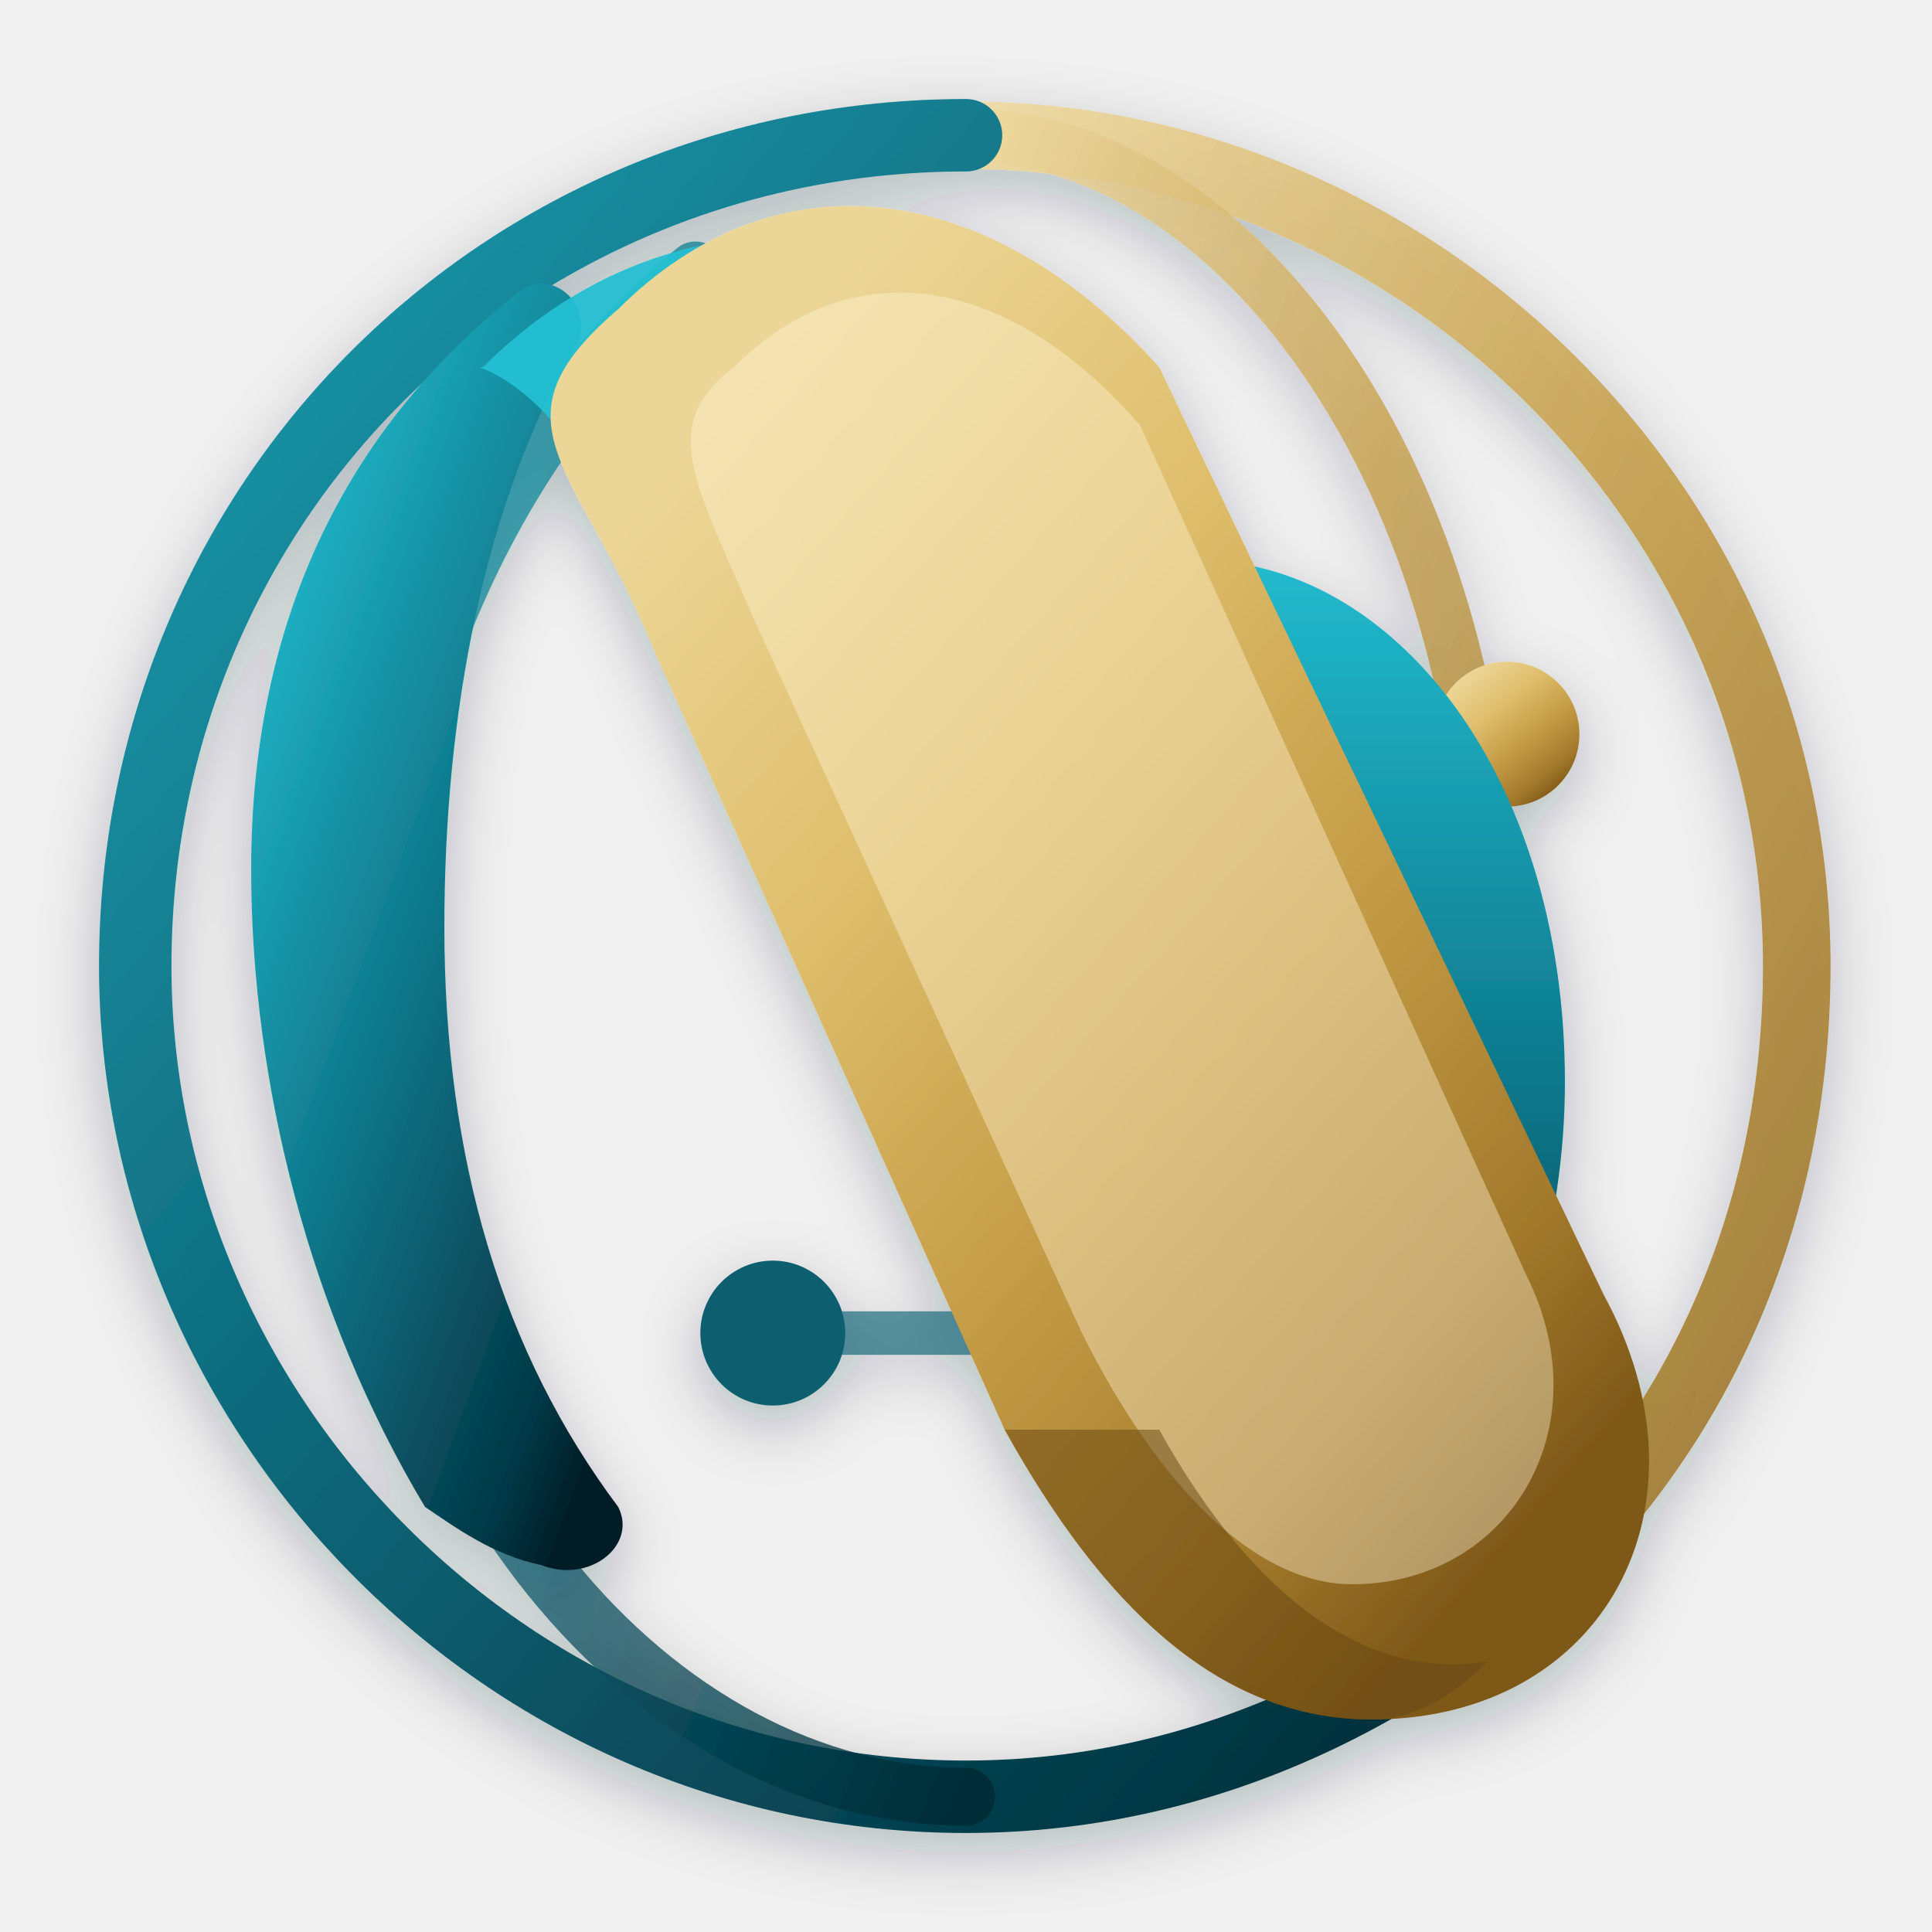
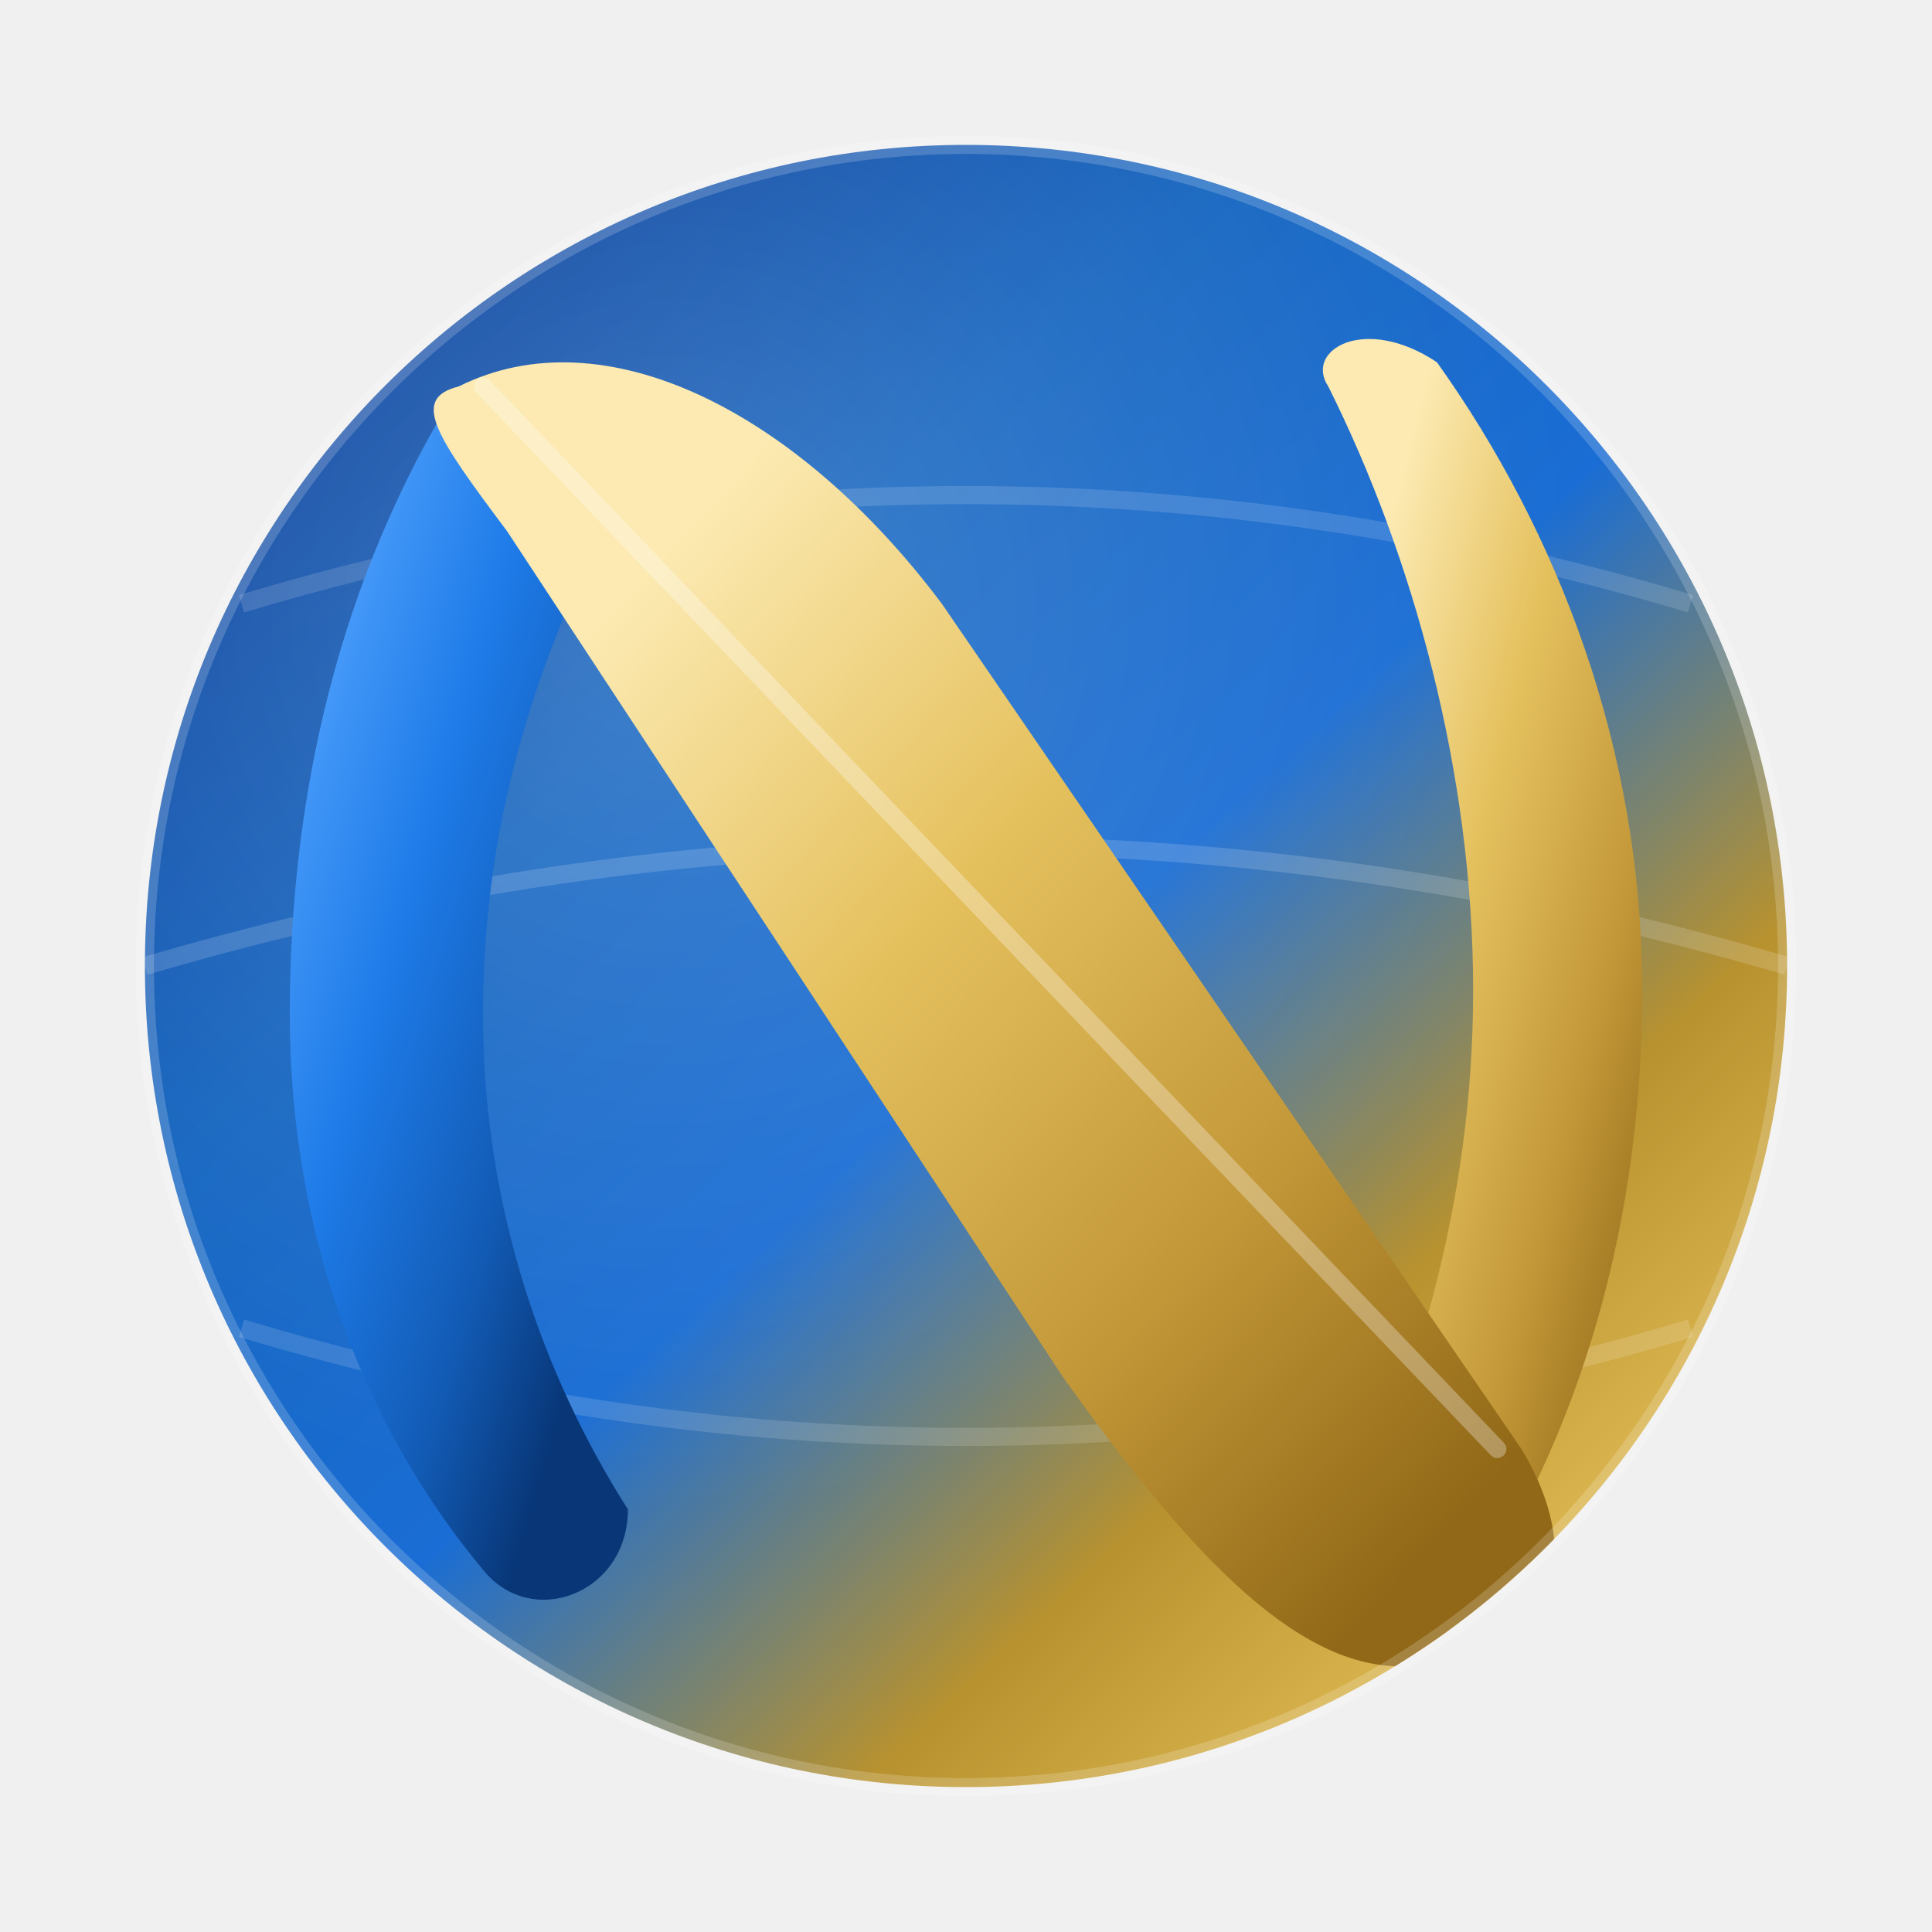
- <svg xmlns="http://www.w3.org/2000/svg" viewBox="0 0 200 200" width="512" height="512" fill="none" shape-rendering="geometricPrecision" text-rendering="geometricPrecision">
+ <svg xmlns="http://www.w3.org/2000/svg" viewBox="0 0 160 160" width="100%" height="100%" fill="none">
  <defs>
-     <linearGradient id="nmx_fav_gold" x1="20%" y1="10%" x2="85%" y2="90%">
-       <stop offset="0%" stop-color="#ECD697" />
-       <stop offset="30%" stop-color="#DFBF6D" />
-       <stop offset="60%" stop-color="#C49B45" />
-       <stop offset="85%" stop-color="#A37A2C" />
-       <stop offset="100%" stop-color="#7E5818" />
+     <linearGradient id="fav_sphere_grad" x1="15%" y1="10%" x2="90%" y2="90%">
+       <stop offset="0%" stop-color="#0d47a1" />
+       <stop offset="26%" stop-color="#1565c0" />
+       <stop offset="52%" stop-color="#1a6dd4" />
+       <stop offset="78%" stop-color="#b8922e" />
+       <stop offset="100%" stop-color="#e6c15a" />
    </linearGradient>
-     <linearGradient id="nmx_fav_gold_arc" x1="0%" y1="0%" x2="100%" y2="100%">
-       <stop offset="0%" stop-color="#EED9A0" />
-       <stop offset="50%" stop-color="#C6A04D" />
-       <stop offset="100%" stop-color="#967026" />
+     <radialGradient id="fav_highlight_grad" cx="32%" cy="28%" r="65%">
+       <stop offset="0%" stop-color="#FFFFFF" stop-opacity="0.18" />
+       <stop offset="45%" stop-color="#FFFFFF" stop-opacity="0.08" />
+       <stop offset="85%" stop-color="#FFFFFF" stop-opacity="0.0" />
+     </radialGradient>
+     <linearGradient id="fav_gold_ribbon" x1="20%" y1="15%" x2="90%" y2="90%">
+       <stop offset="0%" stop-color="#FCEAB2" />
+       <stop offset="35%" stop-color="#E5C15E" />
+       <stop offset="70%" stop-color="#C29738" />
+       <stop offset="100%" stop-color="#916817" />
    </linearGradient>
-     <linearGradient id="nmx_fav_teal" x1="15%" y1="5%" x2="85%" y2="95%">
-       <stop offset="0%" stop-color="#25BFD2" />
-       <stop offset="30%" stop-color="#1592A5" />
-       <stop offset="65%" stop-color="#0A5E70" />
-       <stop offset="90%" stop-color="#043846" />
-       <stop offset="100%" stop-color="#011F28" />
+     <linearGradient id="fav_blue_ribbon" x1="10%" y1="10%" x2="80%" y2="85%">
+       <stop offset="0%" stop-color="#54A5FF" />
+       <stop offset="40%" stop-color="#1E7BE8" />
+       <stop offset="75%" stop-color="#125BB5" />
+       <stop offset="100%" stop-color="#083677" />
    </linearGradient>
-     <linearGradient id="nmx_fav_teal_pillar" x1="50%" y1="0%" x2="50%" y2="100%">
-       <stop offset="0%" stop-color="#22BACD" />
-       <stop offset="40%" stop-color="#118397" />
-       <stop offset="80%" stop-color="#074B5C" />
-       <stop offset="100%" stop-color="#032D38" />
-     </linearGradient>
-     <linearGradient id="nmx_fav_teal_arc" x1="0%" y1="0%" x2="100%" y2="100%">
-       <stop offset="0%" stop-color="#1CA0B3" />
-       <stop offset="60%" stop-color="#095465" />
-       <stop offset="100%" stop-color="#022731" />
-     </linearGradient>
-     <filter id="nmx_fav_shadow" x="-10%" y="-10%" width="125%" height="125%" filterUnits="userSpaceOnUse">
-       <feDropShadow dx="0" dy="2" stdDeviation="3" flood-opacity="0.25" flood-color="#022733" />
-     </filter>
+     <clipPath id="fav_clip">
+       <circle cx="80" cy="80" r="68" />
+     </clipPath>
  </defs>
-   <g filter="url(#nmx_fav_shadow)">
-     <path d="M 100,14 C 146,14 186,52 186,100 C 186,128 174,152 154,168" stroke="url(#nmx_fav_gold_arc)" stroke-width="7" stroke-linecap="round" opacity="0.9" />
-     <path d="M 100,14 C 128,14 154,50 154,96 C 154,120 144,146 126,166" stroke="url(#nmx_fav_gold_arc)" stroke-width="5.5" stroke-linecap="round" opacity="0.8" />
-     <path d="M 80,138 L 152,138 M 86,76 L 158,76" stroke="#0B6375" stroke-width="4.5" stroke-linecap="round" opacity="0.65" />
-     <circle cx="156" cy="76" r="7.5" fill="url(#nmx_fav_gold)" />
-     <circle cx="80" cy="138" r="7.5" fill="#0A5E70" />
-     <path d="M 100,14 C 52,14 14,52 14,100 C 14,146 52,186 100,186 C 126,186 148,174 164,158" stroke="url(#nmx_fav_teal_arc)" stroke-width="7.5" stroke-linecap="round" />
-     <path d="M 100,186 C 68,186 38,152 38,106 C 38,76 50,46 72,28" stroke="url(#nmx_fav_teal_arc)" stroke-width="6" stroke-linecap="round" opacity="0.75" />
-     <path d="M 44,156 C 32,136 26,112 26,90 C 26,64 36,44 54,30 C 57,28 61,31 60,35 C 50,52 46,74 46,96 C 46,120 52,140 64,156 C 66,160 61,164 56,162 C 51,161 47,158 44,156 Z" fill="url(#nmx_fav_teal)" />
-     <path d="M 124,58 C 144,58 162,80 162,112 C 162,142 144,168 126,170 C 122,170 120,165 122,161 C 134,142 142,120 142,98 C 142,78 132,64 120,60 C 118,59 120,58 124,58 Z" fill="url(#nmx_fav_teal_pillar)" />
-     <path d="M 50,38 C 68,20 94,20 114,38 L 160,138 C 166,152 154,168 136,168 C 124,168 114,156 106,140 L 64,54 C 56,38 48,38 50,38 Z" fill="url(#nmx_fav_teal)" opacity="0.95" />
-     <path d="M 64,32 C 80,16 102,18 120,38 L 166,134 C 178,156 166,178 142,178 C 126,178 114,166 104,148 L 68,68 C 60,48 50,44 64,32 Z" fill="url(#nmx_fav_gold)" />
-     <path d="M 76,38 C 88,26 104,28 118,44 L 158,132 C 166,148 156,164 140,164 C 130,164 120,154 112,138 L 78,64 C 72,50 68,44 76,38 Z" fill="#FFF6D8" opacity="0.4" />
-     <path d="M 104,148 C 114,166 126,178 142,178 C 146,178 150,176 154,172 C 142,174 130,166 120,148 L 104,148 Z" fill="#664610" opacity="0.5" />
+   <g id="favicon-emblem">
+     <circle cx="80" cy="80" r="68" fill="url(#fav_sphere_grad)" />
+     <circle cx="80" cy="80" r="68" fill="url(#fav_highlight_grad)" />
+     <g clip-path="url(#fav_clip)">
+       <path d="M 12,80 Q 80,60 148,80" stroke="#FFFFFF" stroke-opacity="0.16" stroke-width="1.5" fill="none" />
+       <path d="M 20,50 Q 80,32 140,50" stroke="#FFFFFF" stroke-opacity="0.14" stroke-width="1.5" fill="none" />
+       <path d="M 20,110 Q 80,128 140,110" stroke="#FFFFFF" stroke-opacity="0.14" stroke-width="1.5" fill="none" />
+       <path d="M 38,32 C 28,48 24,66 24,84 C 24,102 30,118 40,130 C 44,135 52,132 52,125 C 45,114 40,100 40,84 C 40,67 45,53 52,40 C 53,34 46,28 38,32 Z" fill="url(#fav_blue_ribbon)" />
+       <path d="M 110,32 C 117,46 122,64 122,82 C 122,100 117,116 110,130 C 108,135 114,140 120,135 C 130,121 136,103 136,82 C 136,62 129,44 119,30 C 113,26 108,29 110,32 Z" fill="url(#fav_gold_ribbon)" />
+       <path d="M 38,32 C 50,26 66,34 78,50 L 126,120 C 132,130 128,138 116,138 C 107,138 98,128 88,114 L 42,44 C 36,36 34,33 38,32 Z" fill="url(#fav_gold_ribbon)" />
+       <path d="M 40,32 L 124,120" stroke="#FFFFFF" stroke-opacity="0.3" stroke-width="1.5" stroke-linecap="round" fill="none" />
+     </g>
+     <circle cx="80" cy="80" r="68" stroke="#FFFFFF" stroke-opacity="0.18" stroke-width="1.5" fill="none" />
  </g>
</svg>
